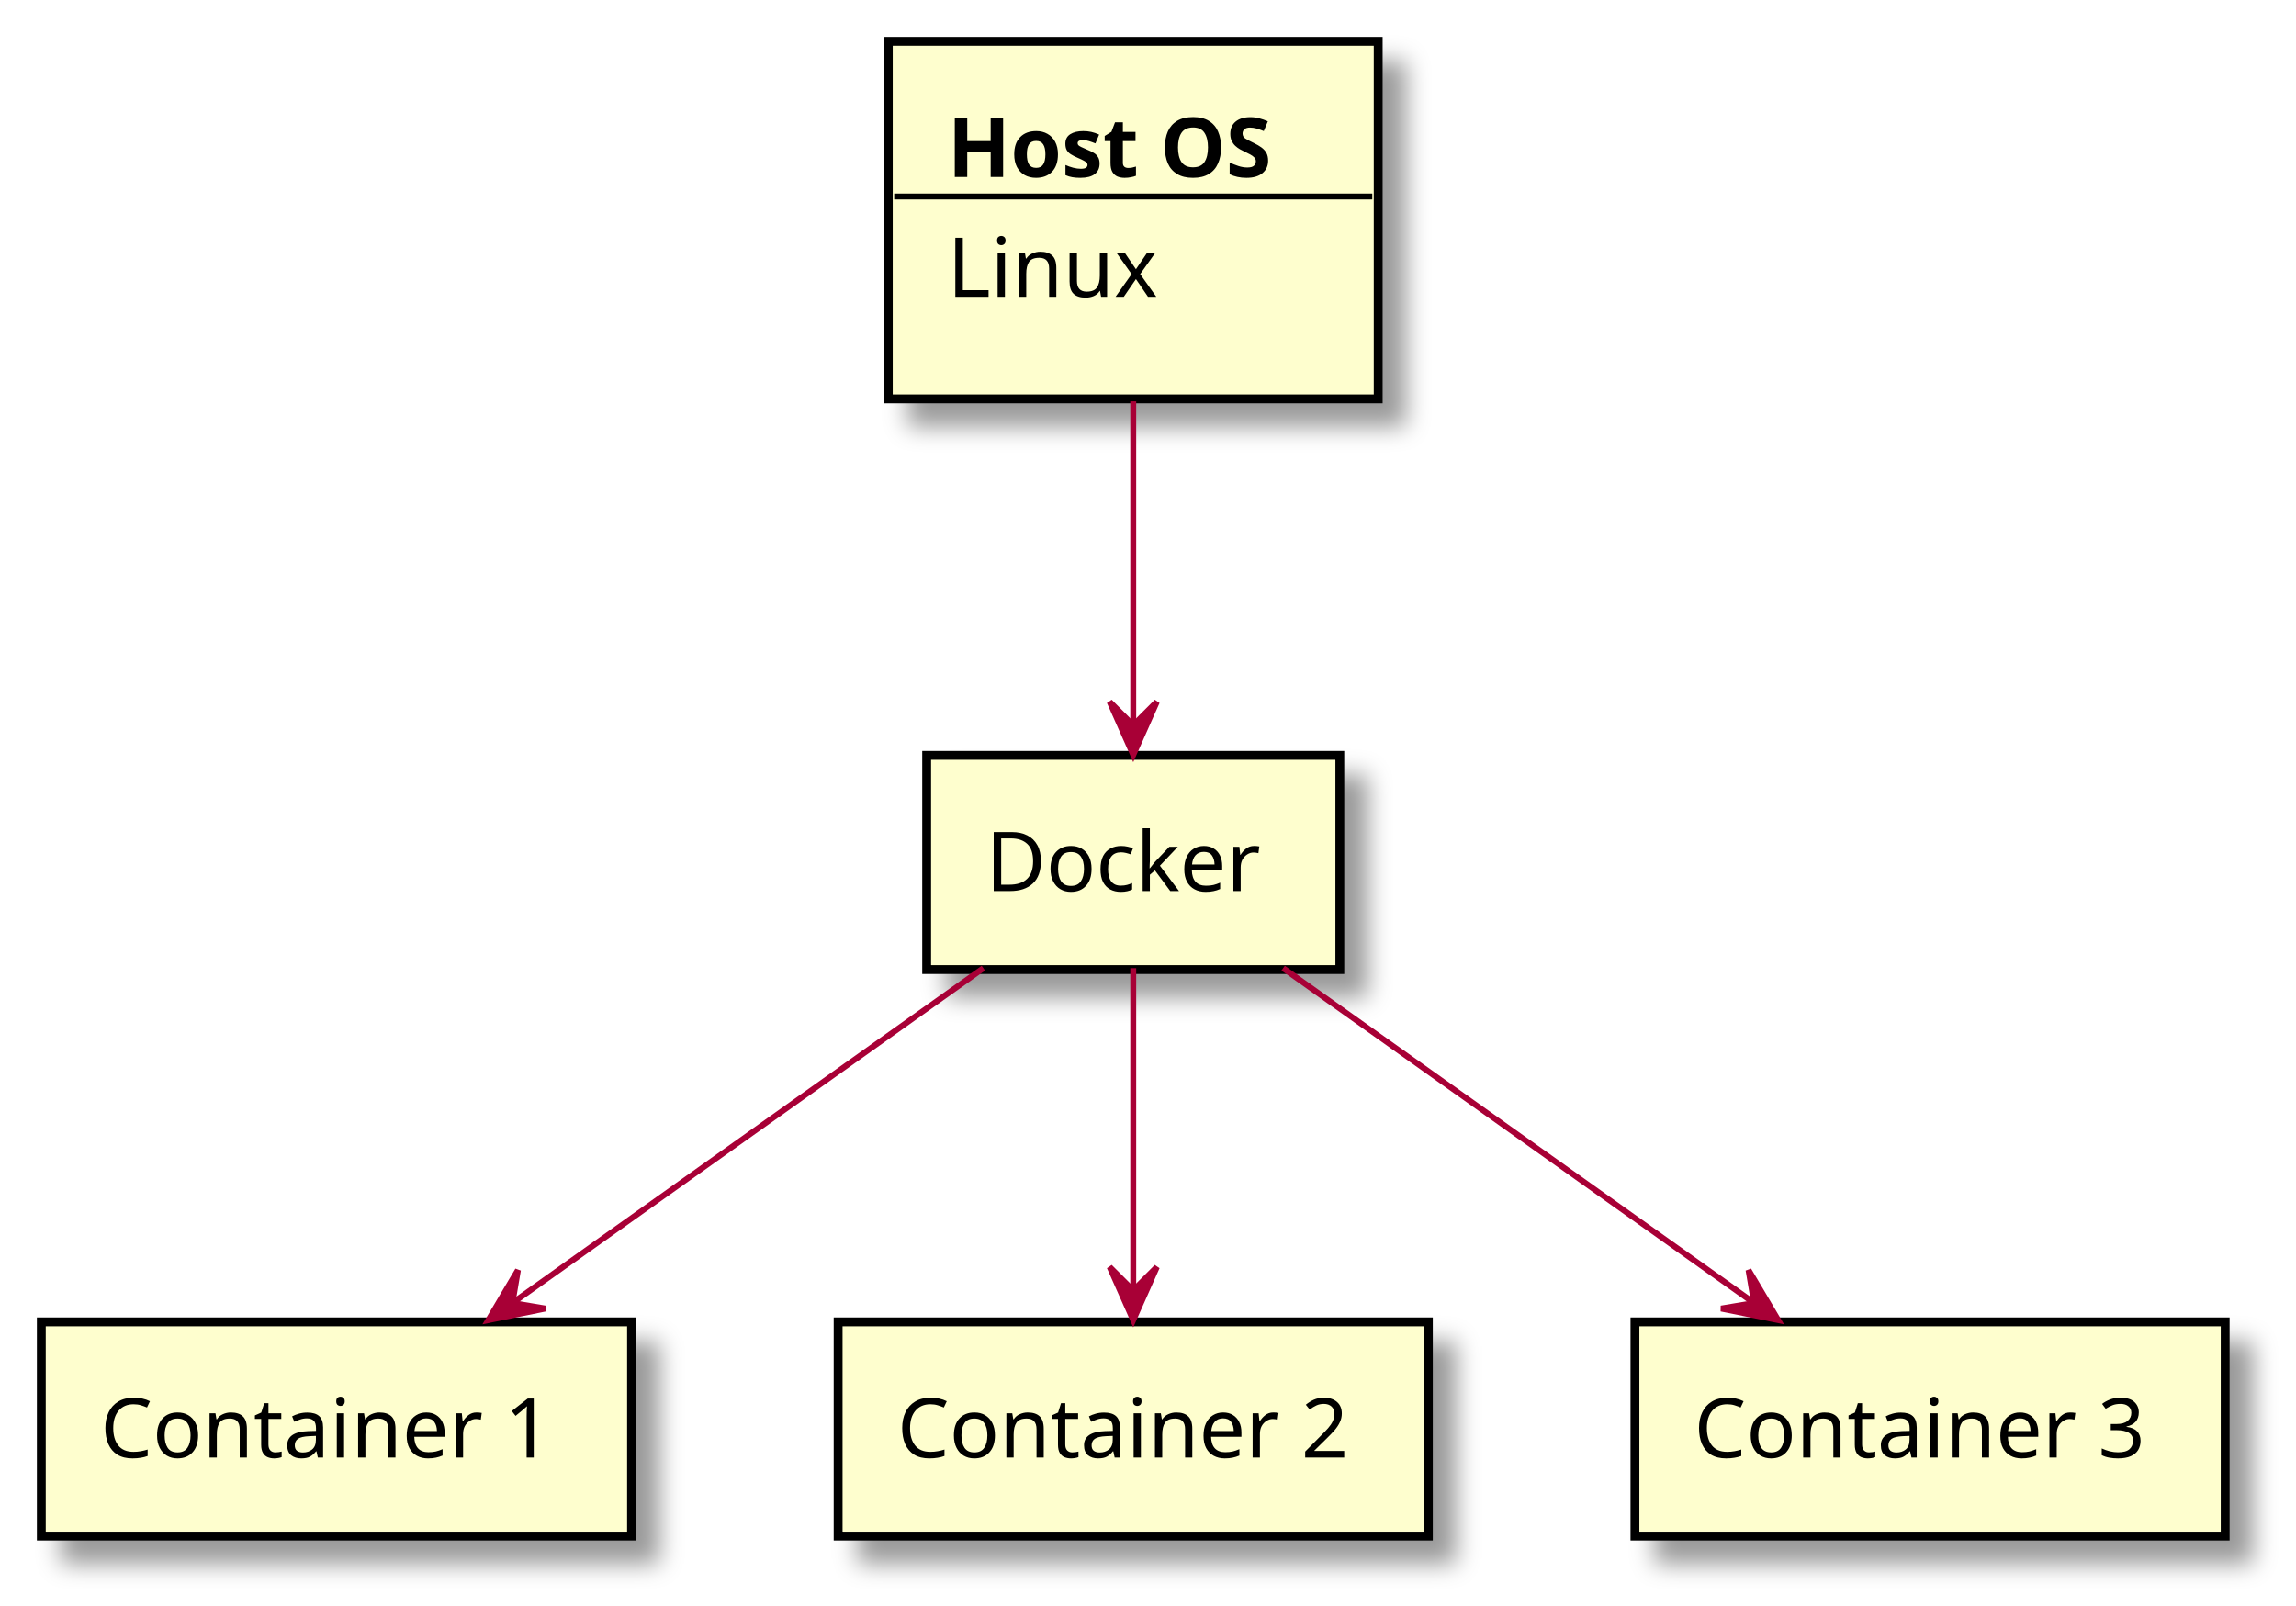
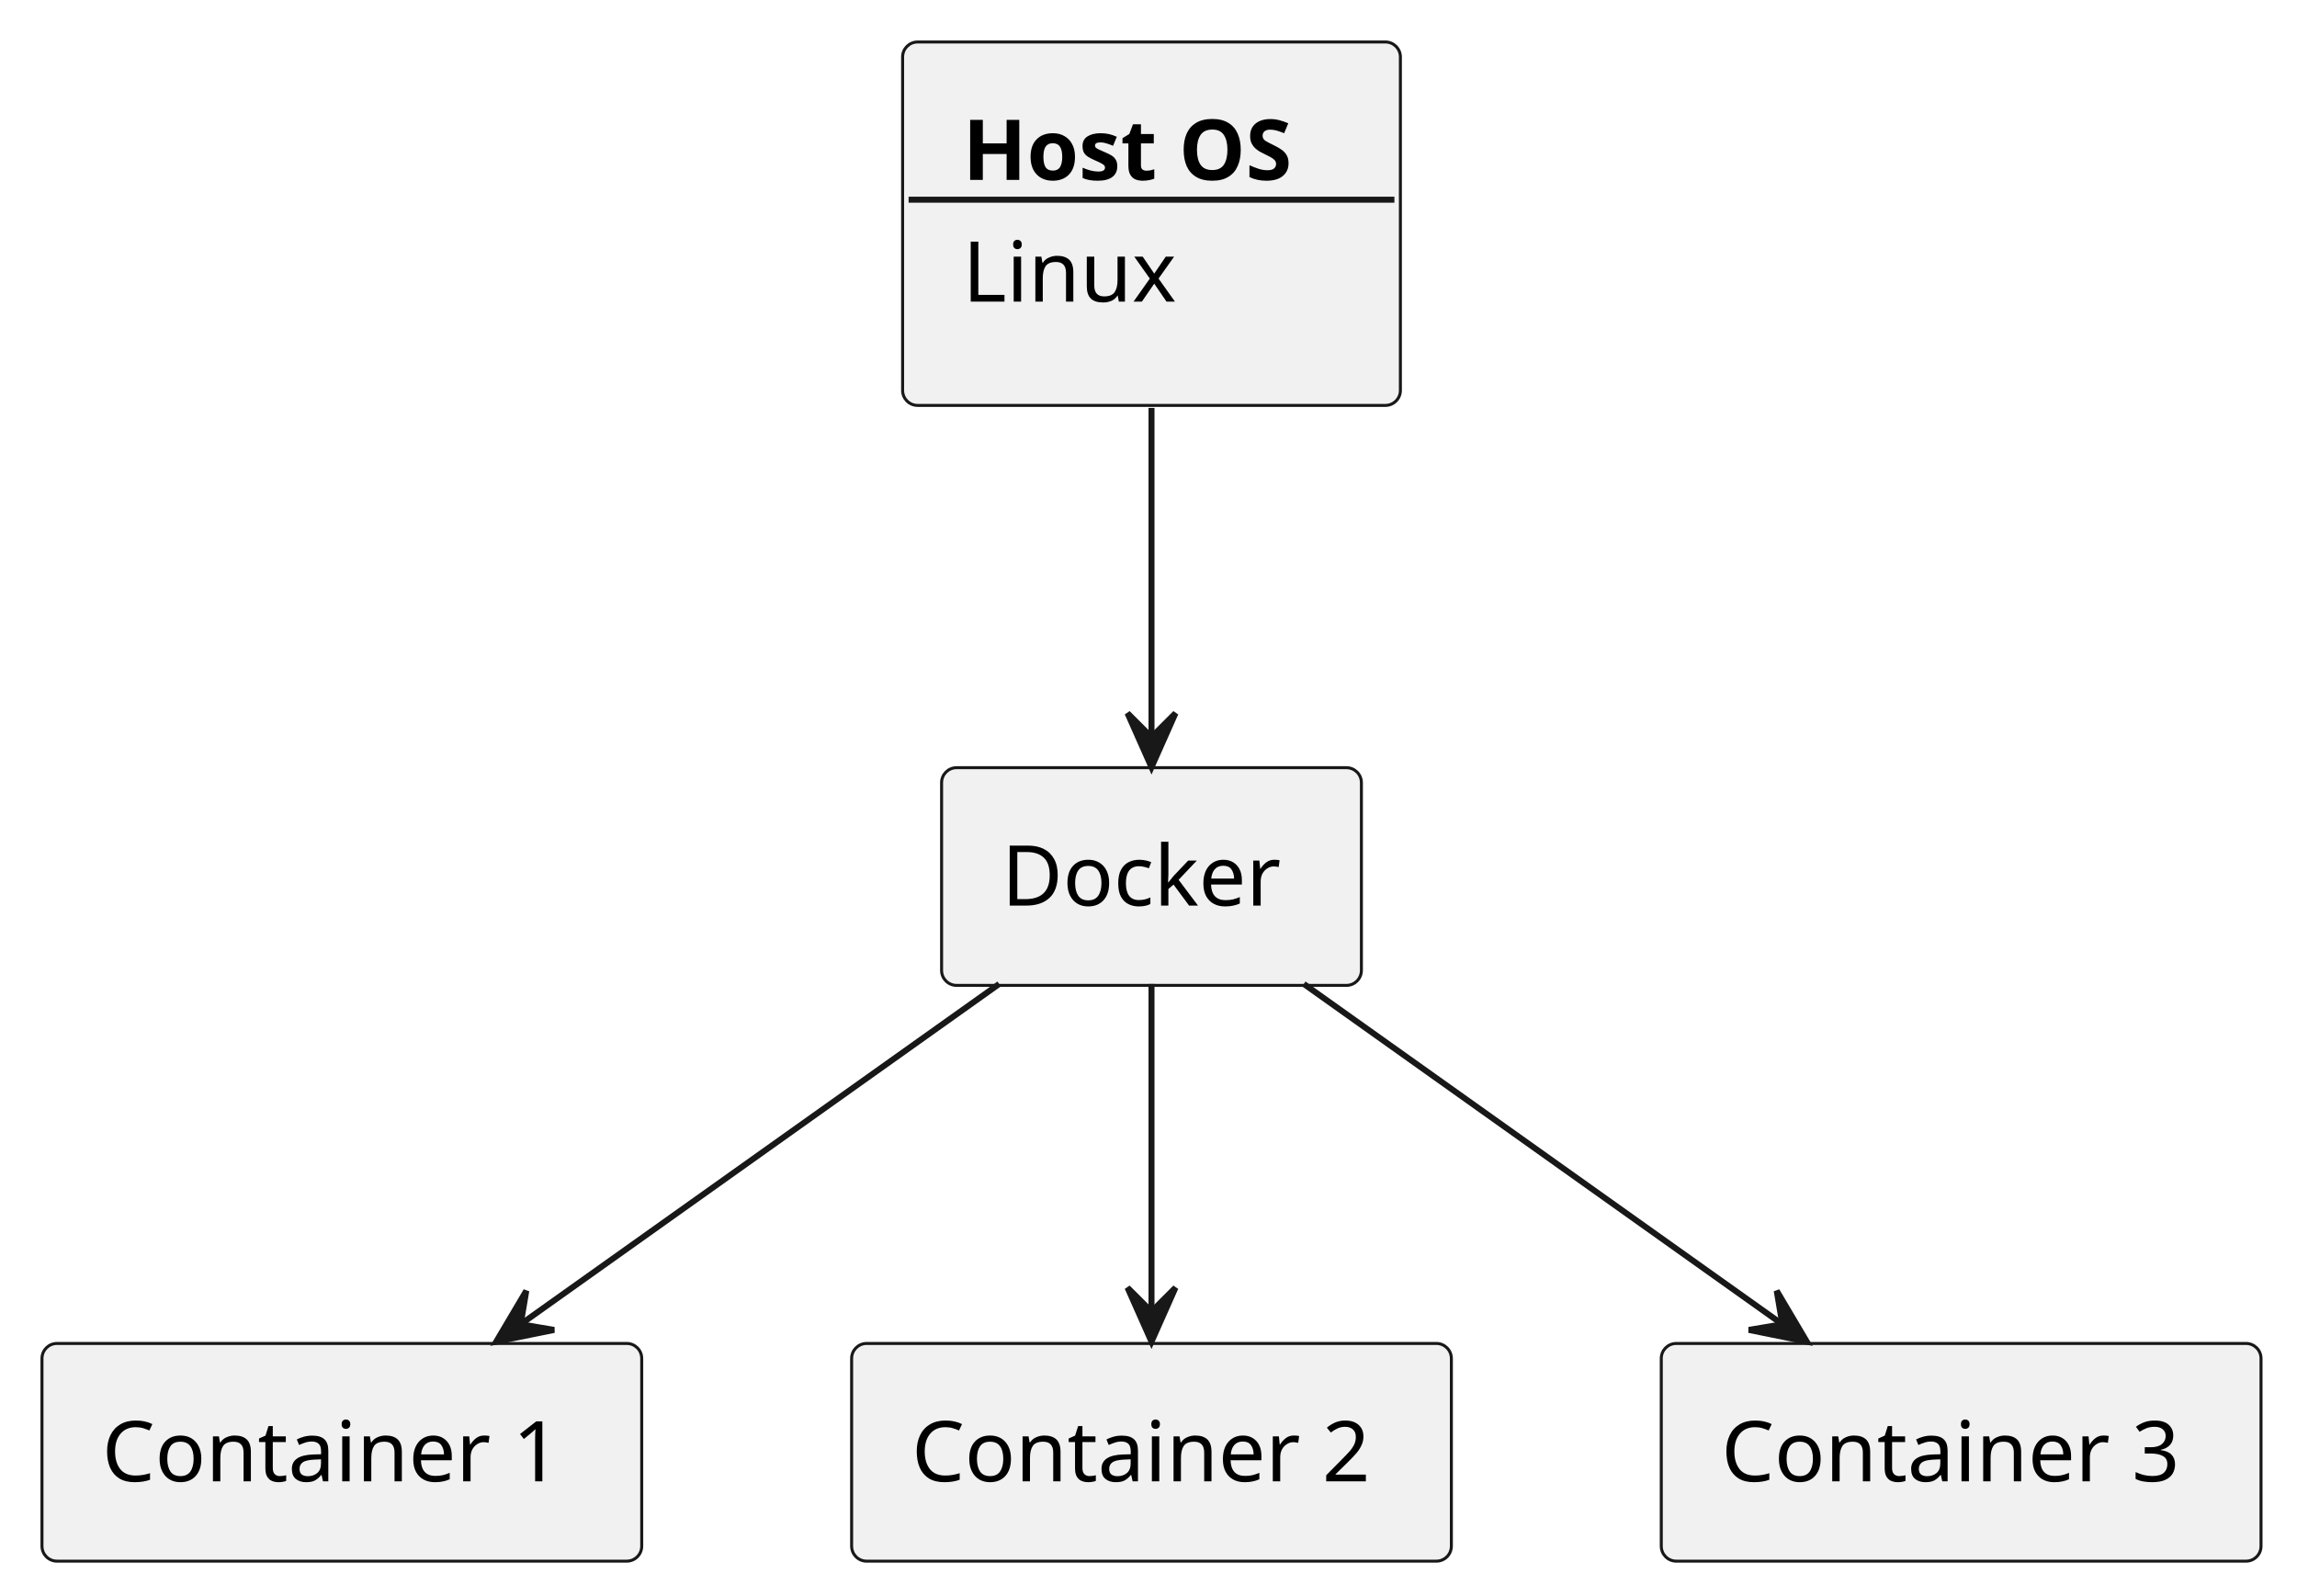
- <svg xmlns="http://www.w3.org/2000/svg" contentScriptType="application/ecmascript" contentStyleType="text/css" height="272px" preserveAspectRatio="none" style="width:389px;height:272px;background:#FFFFFF;" version="1.1" viewBox="0 0 389 272" width="389px" zoomAndPan="magnify">
-   <defs>
-     <filter height="300%" id="f18br7oz66g0az" width="300%" x="-1" y="-1">
-       <feGaussianBlur result="blurOut" stdDeviation="2.0" />
-       <feColorMatrix in="blurOut" result="blurOut2" type="matrix" values="0 0 0 0 0 0 0 0 0 0 0 0 0 0 0 0 0 0 .4 0" />
-       <feOffset dx="4.0" dy="4.0" in="blurOut2" result="blurOut3" />
-       <feBlend in="SourceGraphic" in2="blurOut3" mode="normal" />
-     </filter>
-   </defs>
+ <svg xmlns="http://www.w3.org/2000/svg" contentStyleType="text/css" height="266px" preserveAspectRatio="none" style="width:383px;height:266px;background:#FFFFFF;" version="1.1" viewBox="0 0 383 266" width="383px" zoomAndPan="magnify">
+   <defs />
  <g>
-     <rect fill="#FEFECE" filter="url(#f18br7oz66g0az)" height="60.594" style="stroke:#000000;stroke-width:1.5;" width="83" x="150.5" y="7" />
-     <text fill="#000000" font-family="sans-serif" font-size="14" font-weight="bold" lengthAdjust="spacing" textLength="63" x="160.5" y="29.995">Host OS</text>
-     <line style="stroke:#000000;stroke-width:1.0;" x1="151.5" x2="232.5" y1="33.297" y2="33.297" />
-     <text fill="#000000" font-family="sans-serif" font-size="14" lengthAdjust="spacing" textLength="35" x="160.5" y="50.292">Linux</text>
-     <rect fill="#FEFECE" filter="url(#f18br7oz66g0az)" height="36.297" style="stroke:#000000;stroke-width:1.5;" width="70" x="157" y="128" />
-     <text fill="#000000" font-family="sans-serif" font-size="14" lengthAdjust="spacing" textLength="50" x="167" y="150.995">Docker</text>
-     <rect fill="#FEFECE" filter="url(#f18br7oz66g0az)" height="36.297" style="stroke:#000000;stroke-width:1.5;" width="100" x="7" y="224" />
-     <text fill="#000000" font-family="sans-serif" font-size="14" lengthAdjust="spacing" textLength="80" x="17" y="246.995">Container 1</text>
-     <rect fill="#FEFECE" filter="url(#f18br7oz66g0az)" height="36.297" style="stroke:#000000;stroke-width:1.5;" width="100" x="142" y="224" />
-     <text fill="#000000" font-family="sans-serif" font-size="14" lengthAdjust="spacing" textLength="80" x="152" y="246.995">Container 2</text>
-     <rect fill="#FEFECE" filter="url(#f18br7oz66g0az)" height="36.297" style="stroke:#000000;stroke-width:1.5;" width="100" x="277" y="224" />
-     <text fill="#000000" font-family="sans-serif" font-size="14" lengthAdjust="spacing" textLength="80" x="287" y="246.995">Container 3</text>
-     <path d="M192,68.012 C192,85.356 192,106.733 192,122.717 " fill="none" id="host-to-docker" style="stroke:#A80036;stroke-width:1.0;" />
-     <polygon fill="#A80036" points="192,127.918,196,118.918,192,122.918,188,118.918,192,127.918" style="stroke:#A80036;stroke-width:1.0;" />
-     <path d="M166.607,164.057 C144.03,180.112 110.987,203.609 87.089,220.603 " fill="none" id="docker-to-container1" style="stroke:#A80036;stroke-width:1.0;" />
-     <polygon fill="#A80036" points="82.738,223.698,92.39,221.742,86.812,220.8,87.754,215.222,82.738,223.698" style="stroke:#A80036;stroke-width:1.0;" />
-     <path d="M192,164.057 C192,179.513 192,201.865 192,218.673 " fill="none" id="docker-to-container2" style="stroke:#A80036;stroke-width:1.0;" />
-     <polygon fill="#A80036" points="192,223.698,196,214.698,192,218.698,188,214.698,192,223.698" style="stroke:#A80036;stroke-width:1.0;" />
-     <path d="M217.393,164.057 C239.97,180.112 273.013,203.609 296.911,220.603 " fill="none" id="docker-to-container3" style="stroke:#A80036;stroke-width:1.0;" />
-     <polygon fill="#A80036" points="301.262,223.698,296.246,215.222,297.188,220.8,291.61,221.742,301.262,223.698" style="stroke:#A80036;stroke-width:1.0;" />
+     <g id="elem_host">
+       <rect fill="#F1F1F1" height="60.594" rx="2.5" ry="2.5" style="stroke:#181818;stroke-width:0.5;" width="83" x="150.5" y="7" />
+       <text fill="#000000" font-family="sans-serif" font-size="14" font-weight="bold" lengthAdjust="spacing" textLength="63" x="160.5" y="29.995">Host OS</text>
+       <line style="stroke:#181818;stroke-width:1.0;" x1="151.5" x2="232.5" y1="33.297" y2="33.297" />
+       <text fill="#000000" font-family="sans-serif" font-size="14" lengthAdjust="spacing" textLength="35" x="160.5" y="50.292">Linux</text>
+     </g>
+     <g id="elem_docker">
+       <rect fill="#F1F1F1" height="36.297" rx="2.5" ry="2.5" style="stroke:#181818;stroke-width:0.5;" width="70" x="157" y="128" />
+       <text fill="#000000" font-family="sans-serif" font-size="14" lengthAdjust="spacing" textLength="50" x="167" y="150.995">Docker</text>
+     </g>
+     <g id="elem_container1">
+       <rect fill="#F1F1F1" height="36.297" rx="2.5" ry="2.5" style="stroke:#181818;stroke-width:0.5;" width="100" x="7" y="224" />
+       <text fill="#000000" font-family="sans-serif" font-size="14" lengthAdjust="spacing" textLength="80" x="17" y="246.995">Container 1</text>
+     </g>
+     <g id="elem_container2">
+       <rect fill="#F1F1F1" height="36.297" rx="2.5" ry="2.5" style="stroke:#181818;stroke-width:0.5;" width="100" x="142" y="224" />
+       <text fill="#000000" font-family="sans-serif" font-size="14" lengthAdjust="spacing" textLength="80" x="152" y="246.995">Container 2</text>
+     </g>
+     <g id="elem_container3">
+       <rect fill="#F1F1F1" height="36.297" rx="2.5" ry="2.5" style="stroke:#181818;stroke-width:0.5;" width="100" x="277" y="224" />
+       <text fill="#000000" font-family="sans-serif" font-size="14" lengthAdjust="spacing" textLength="80" x="287" y="246.995">Container 3</text>
+     </g>
+     <g id="link_host_docker">
+       <path d="M192,68.012 C192,85.356 192,106.733 192,122.717 " fill="none" id="host-to-docker" style="stroke:#181818;stroke-width:1.0;" />
+       <polygon fill="#181818" points="192,127.918,196,118.918,192,122.918,188,118.918,192,127.918" style="stroke:#181818;stroke-width:1.0;" />
+     </g>
+     <g id="link_docker_container1">
+       <path d="M166.607,164.057 C144.03,180.112 110.987,203.609 87.089,220.603 " fill="none" id="docker-to-container1" style="stroke:#181818;stroke-width:1.0;" />
+       <polygon fill="#181818" points="82.738,223.698,92.39,221.742,86.812,220.8,87.754,215.222,82.738,223.698" style="stroke:#181818;stroke-width:1.0;" />
+     </g>
+     <g id="link_docker_container2">
+       <path d="M192,164.057 C192,179.513 192,201.865 192,218.673 " fill="none" id="docker-to-container2" style="stroke:#181818;stroke-width:1.0;" />
+       <polygon fill="#181818" points="192,223.698,196,214.698,192,218.698,188,214.698,192,223.698" style="stroke:#181818;stroke-width:1.0;" />
+     </g>
+     <g id="link_docker_container3">
+       <path d="M217.393,164.057 C239.97,180.112 273.013,203.609 296.911,220.603 " fill="none" id="docker-to-container3" style="stroke:#181818;stroke-width:1.0;" />
+       <polygon fill="#181818" points="301.262,223.698,296.246,215.222,297.188,220.8,291.61,221.742,301.262,223.698" style="stroke:#181818;stroke-width:1.0;" />
+     </g>
  </g>
</svg>
